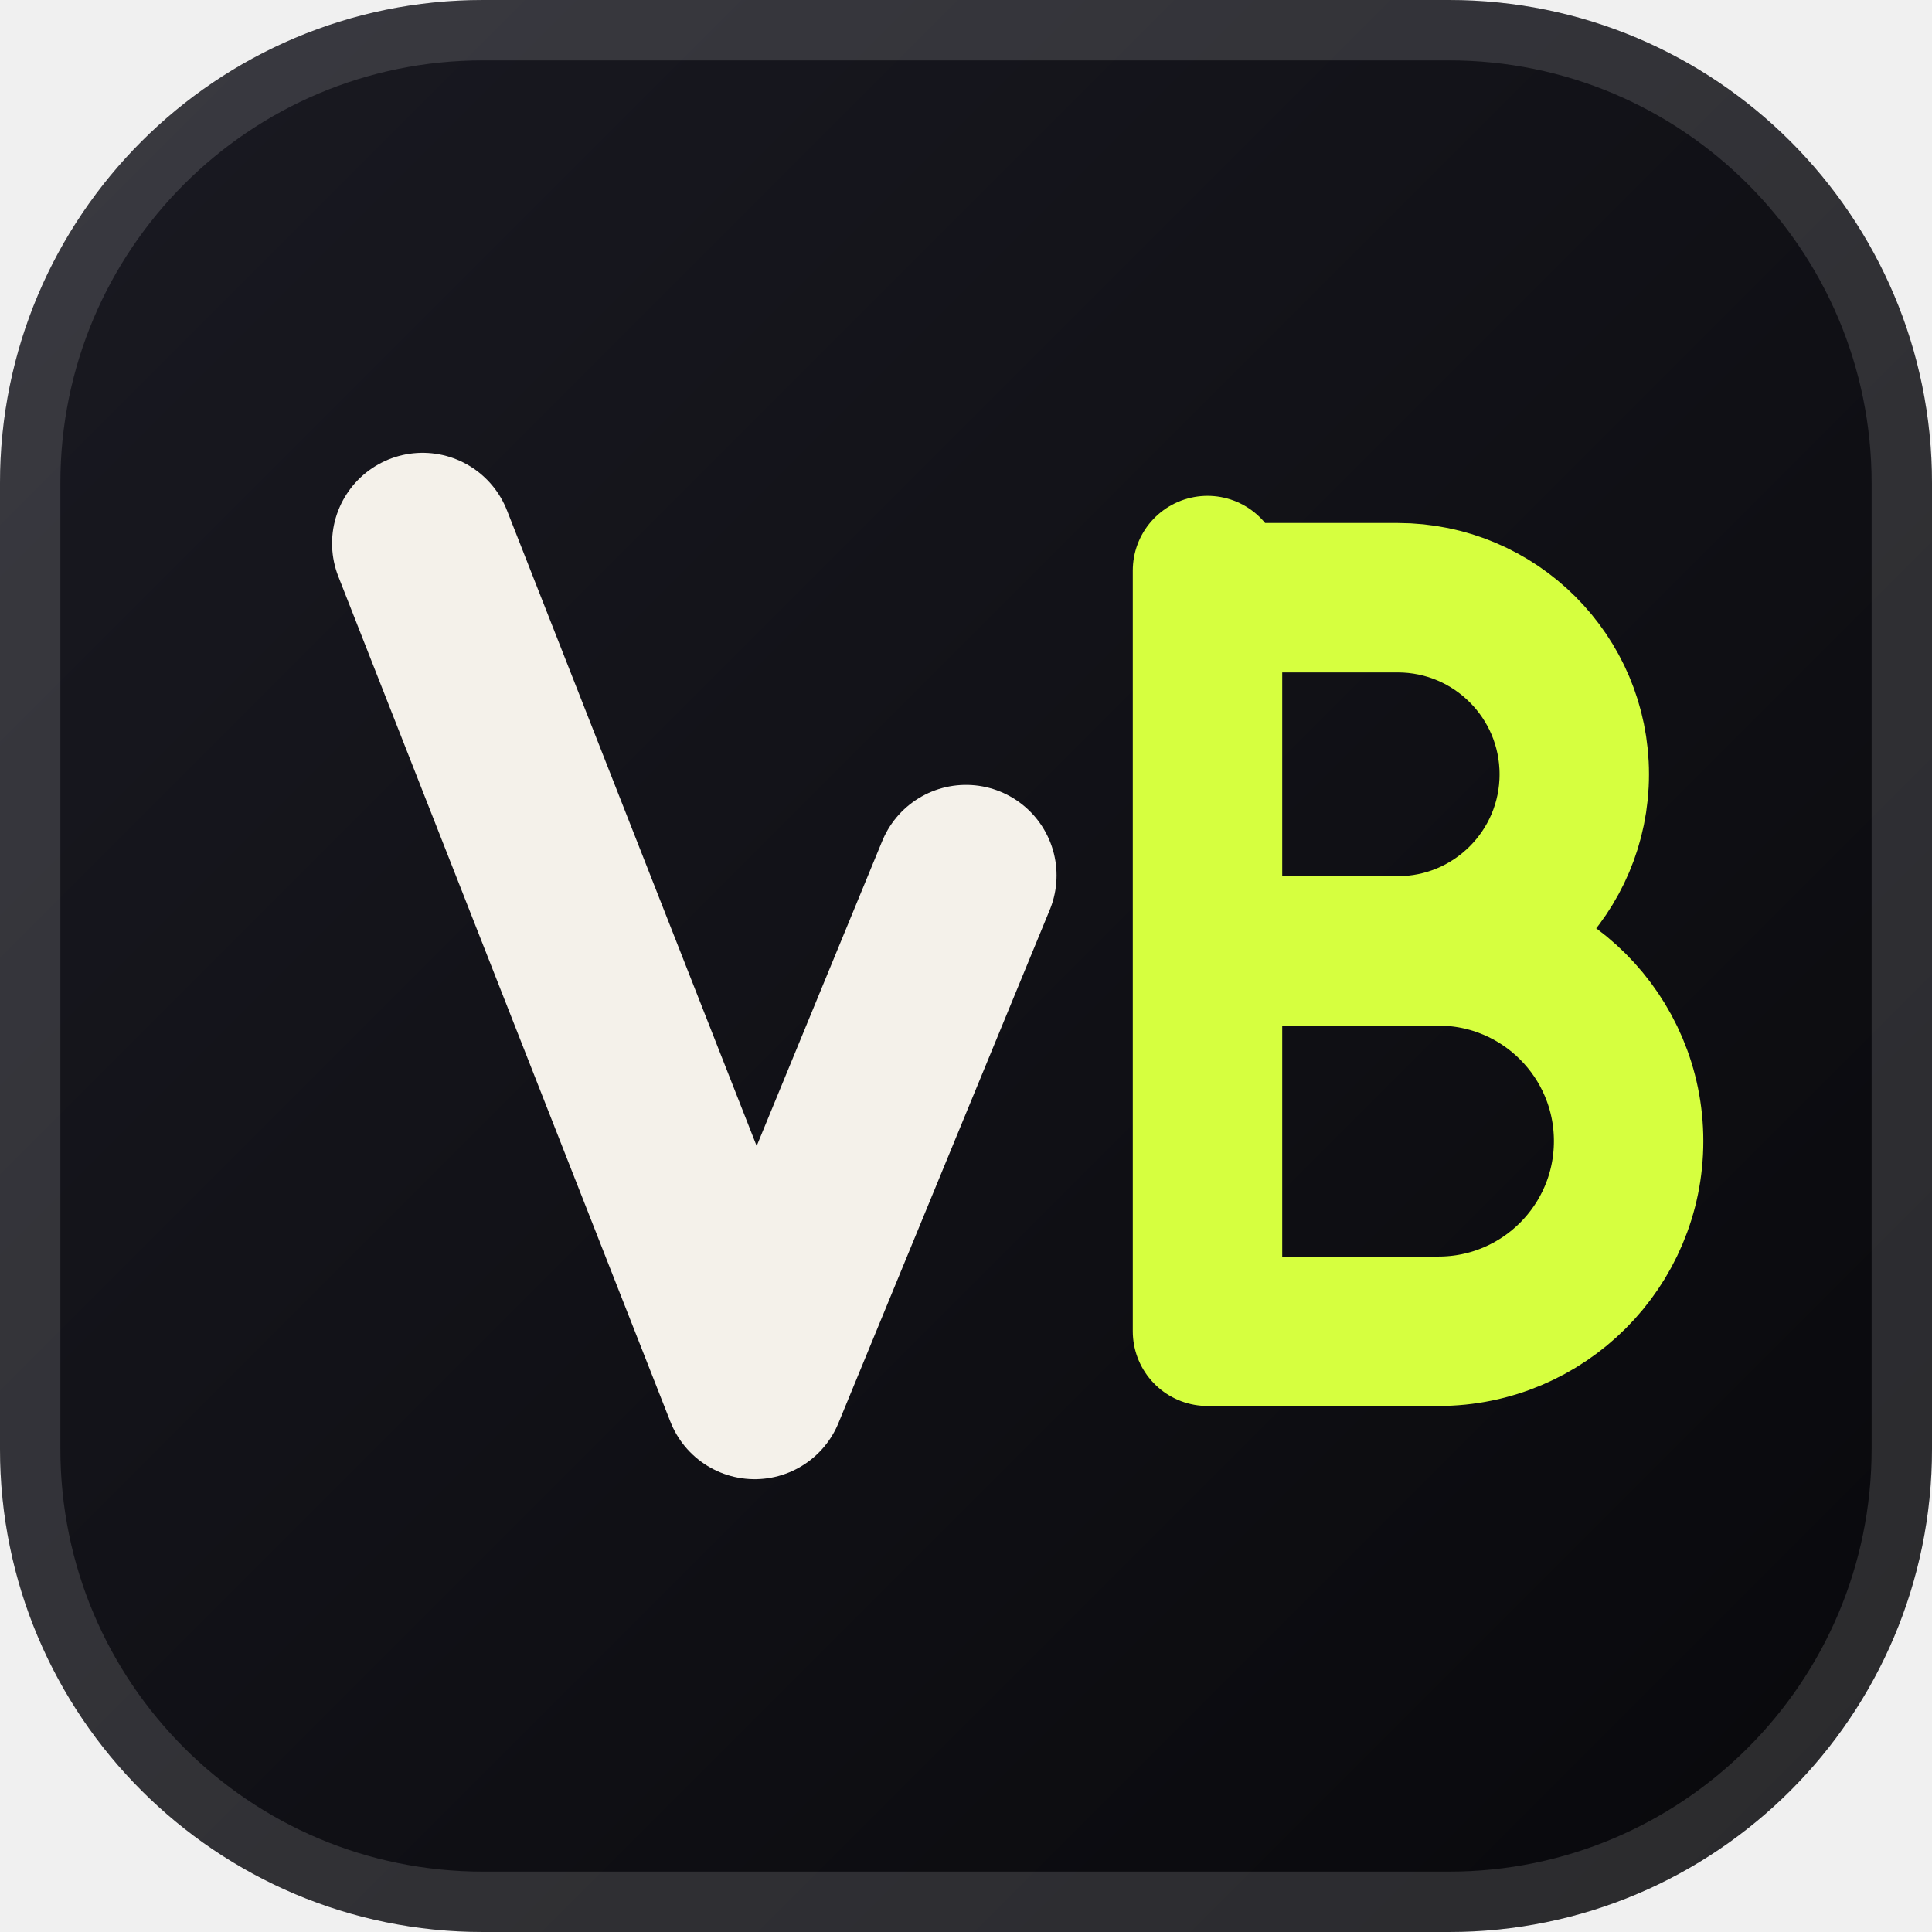
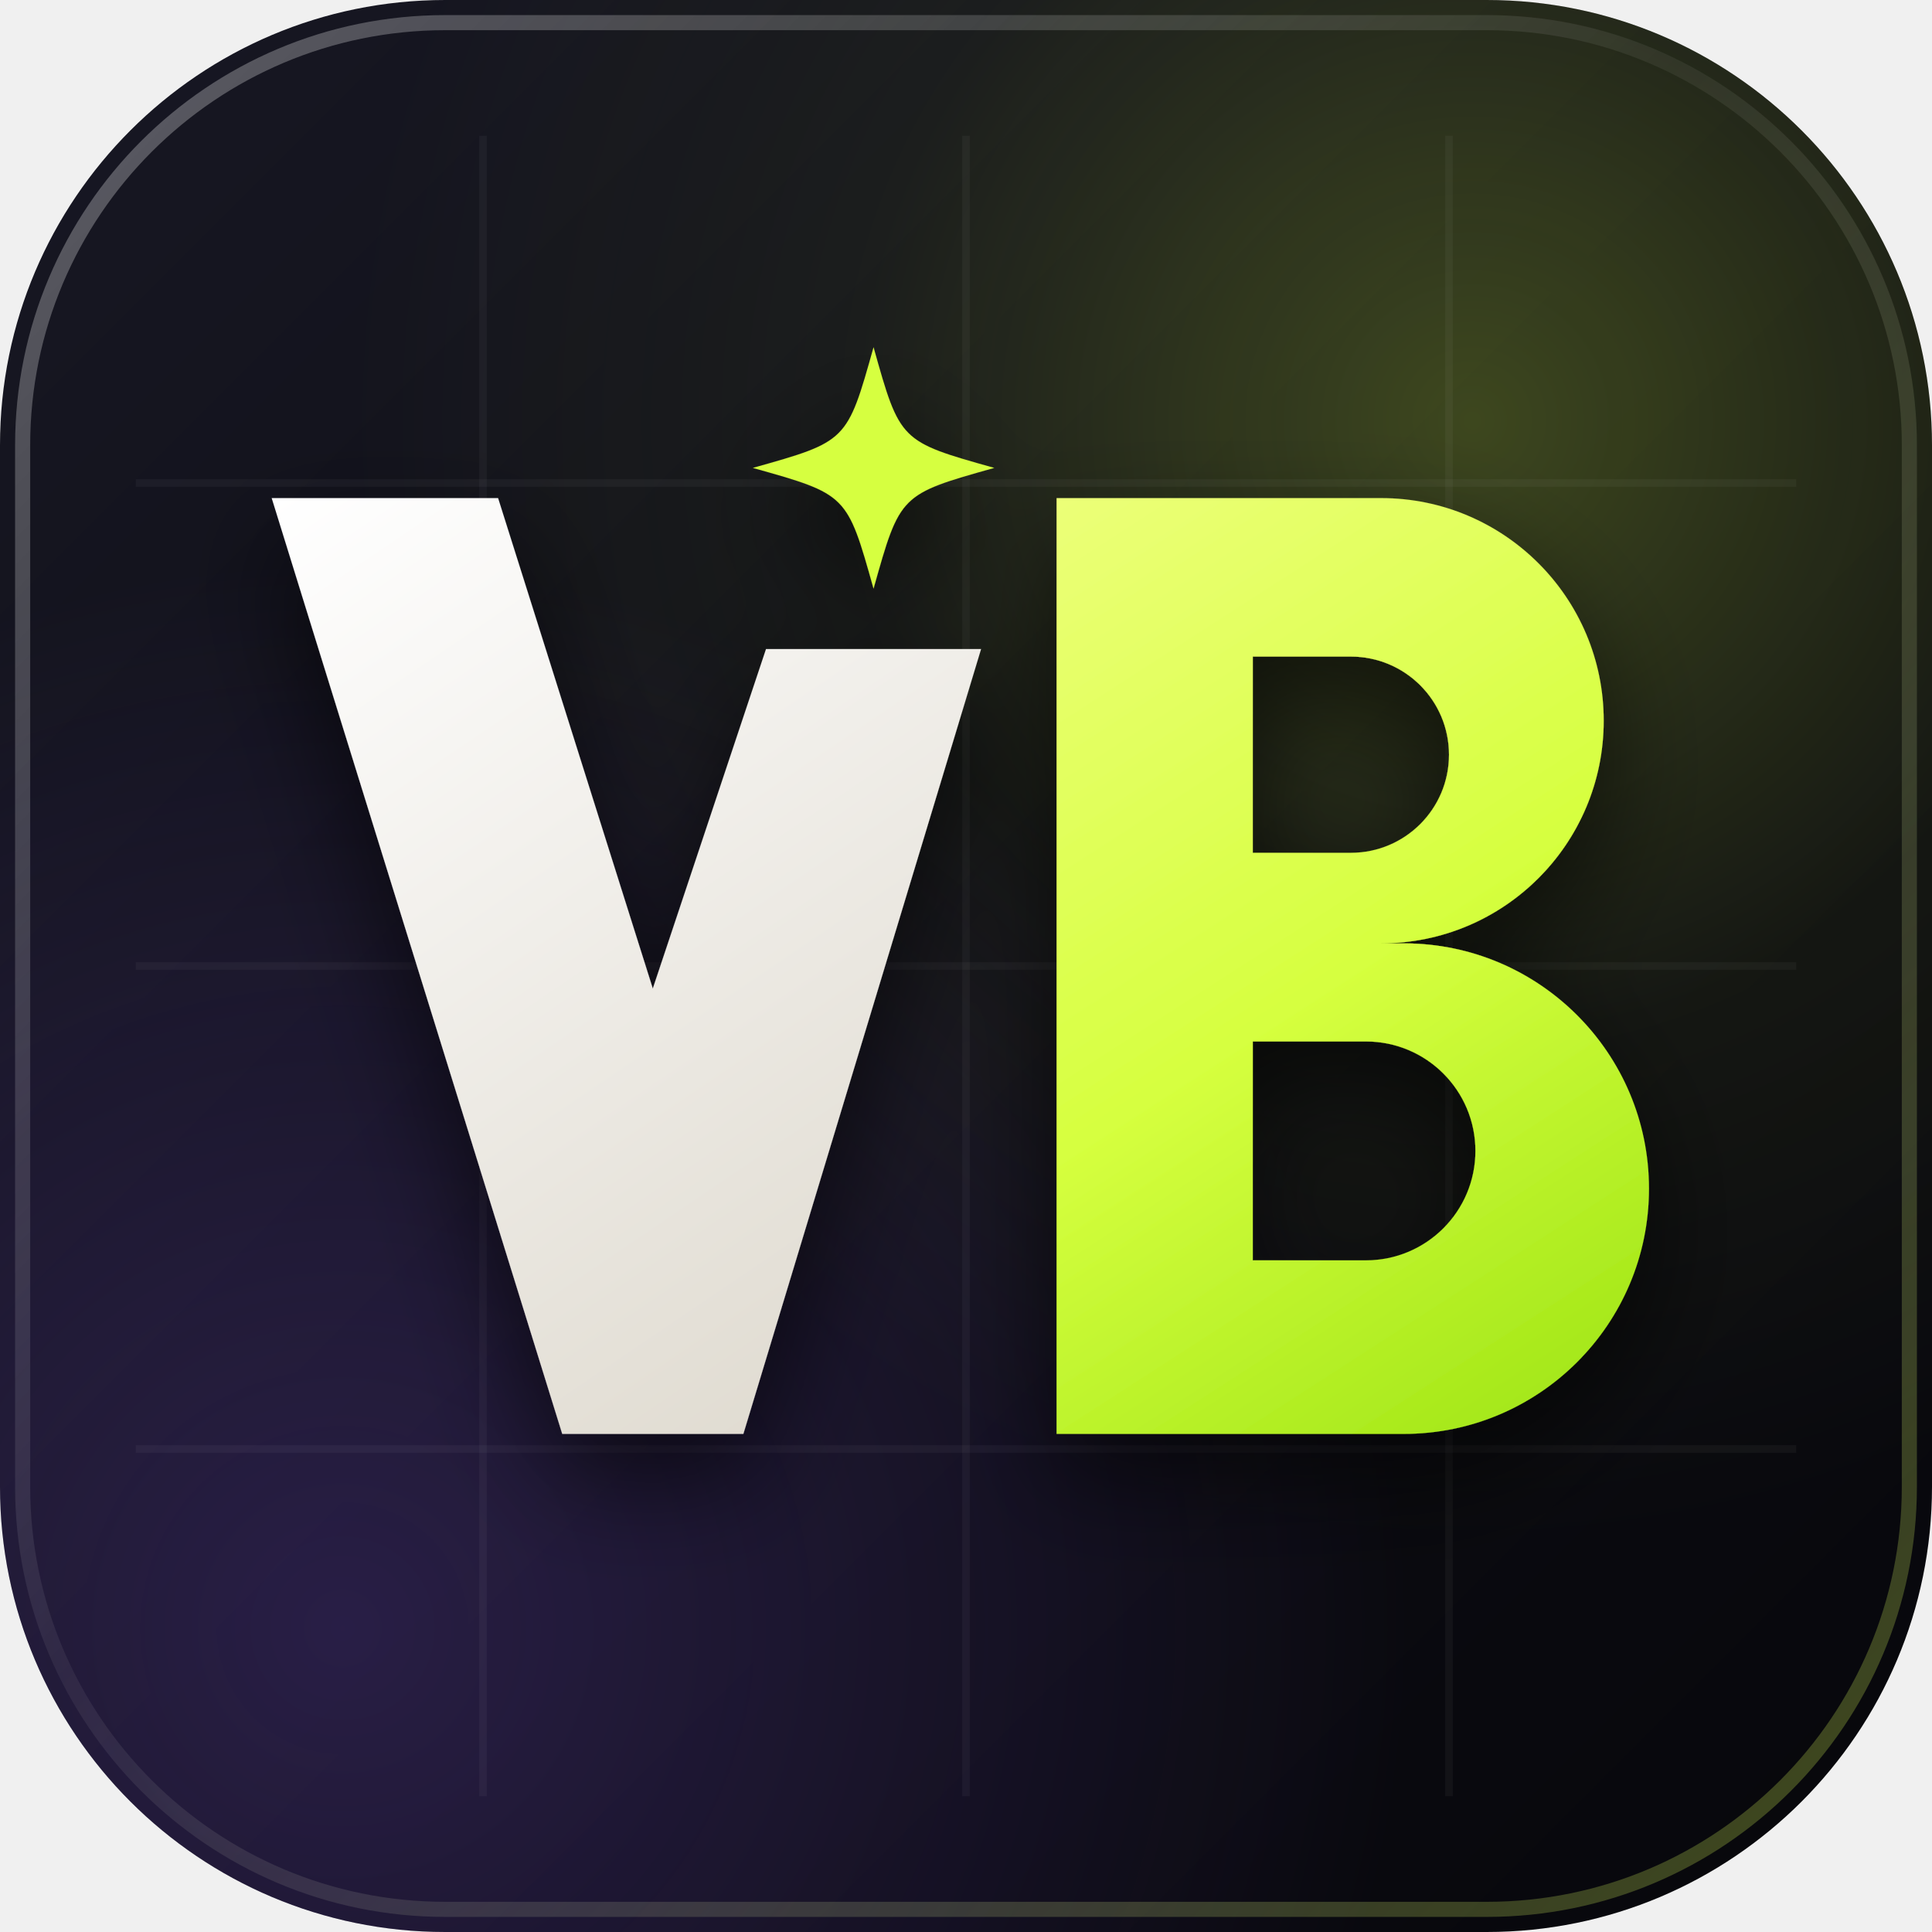
- <svg xmlns="http://www.w3.org/2000/svg" viewBox="0 0 64 64">
+ <svg xmlns="http://www.w3.org/2000/svg" viewBox="0 0 512 512" fill="none">
  <defs>
-     <linearGradient id="g" x1="0" y1="0" x2="1" y2="1">
-       <stop offset="0" stop-color="#1a1a22" />
-       <stop offset="1" stop-color="#08080b" />
+     <linearGradient id="bg" x1="0" y1="0" x2="512" y2="512" gradientUnits="userSpaceOnUse">
+       <stop offset="0%" stop-color="#181824" />
+       <stop offset="50%" stop-color="#0d0d14" />
+       <stop offset="100%" stop-color="#07070b" />
    </linearGradient>
+     <radialGradient id="glowLime" cx="76%" cy="22%" r="58%">
+       <stop offset="0%" stop-color="#d6ff3f" stop-opacity="0.24" />
+       <stop offset="55%" stop-color="#d6ff3f" stop-opacity="0.05" />
+       <stop offset="100%" stop-color="#d6ff3f" stop-opacity="0" />
+     </radialGradient>
+     <radialGradient id="glowViolet" cx="18%" cy="84%" r="55%">
+       <stop offset="0%" stop-color="#8b5cf6" stop-opacity="0.22" />
+       <stop offset="100%" stop-color="#8b5cf6" stop-opacity="0" />
+     </radialGradient>
+     <linearGradient id="rim" x1="0" y1="0" x2="512" y2="512" gradientUnits="userSpaceOnUse">
+       <stop offset="0%" stop-color="#ffffff" stop-opacity="0.32" />
+       <stop offset="45%" stop-color="#ffffff" stop-opacity="0.06" />
+       <stop offset="100%" stop-color="#d6ff3f" stop-opacity="0.28" />
+     </linearGradient>
+     <linearGradient id="vGrad" x1="72" y1="132" x2="240" y2="380" gradientUnits="userSpaceOnUse">
+       <stop offset="0%" stop-color="#ffffff" />
+       <stop offset="100%" stop-color="#ded9ce" />
+     </linearGradient>
+     <linearGradient id="bGrad" x1="280" y1="132" x2="440" y2="380" gradientUnits="userSpaceOnUse">
+       <stop offset="0%" stop-color="#ecff78" />
+       <stop offset="50%" stop-color="#d6ff3f" />
+       <stop offset="100%" stop-color="#9be312" />
+     </linearGradient>
+     <filter id="drop" x="-15%" y="-15%" width="130%" height="135%">
+       <feDropShadow dx="0" dy="12" stdDeviation="14" flood-color="#000000" flood-opacity="0.6" />
+     </filter>
  </defs>
-   <rect width="64" height="64" rx="16" fill="url(#g)" />
-   <rect x="1" y="1" width="62" height="62" rx="15" fill="none" stroke="#ffffff" stroke-opacity=".14" stroke-width="2" />
-   <path d="M14 18l11 28 7-17" fill="none" stroke="#f4f1ea" stroke-width="6" stroke-linecap="round" stroke-linejoin="round" />
-   <path d="M36 18v28h8.5a7 7 0 0 0 0-14H36m0 0h7a6.5 6.5 0 0 0 0-13H36" fill="none" stroke="#d6ff3f" stroke-width="5.5" stroke-linecap="round" stroke-linejoin="round" transform="translate(4 0) scale(.9) translate(4 3)" />
+   <rect width="512" height="512" rx="118" fill="url(#bg)" />
+   <rect width="512" height="512" rx="118" fill="url(#glowLime)" />
+   <rect width="512" height="512" rx="118" fill="url(#glowViolet)" />
+   <g stroke="#ffffff" stroke-opacity="0.04" stroke-width="2">
+     <line x1="128" y1="36" x2="128" y2="476" />
+     <line x1="256" y1="36" x2="256" y2="476" />
+     <line x1="384" y1="36" x2="384" y2="476" />
+     <line x1="36" y1="128" x2="476" y2="128" />
+     <line x1="36" y1="256" x2="476" y2="256" />
+     <line x1="36" y1="384" x2="476" y2="384" />
+   </g>
+   <rect x="6" y="6" width="500" height="500" rx="112" stroke="url(#rim)" stroke-width="4" />
+   <g filter="url(#drop)">
+     <path d="M72 132 H132 L173 262 L203 172 H260 L197 380 H149 L72 132 Z" fill="url(#vGrad)" />
+     <path d="M231.5 92 C238.5 117 238.5 117 263.5 124 C238.5 131 238.5 131 231.5 156 C224.5 131 224.5 131 199.5 124 C224.5 117 224.5 117 231.5 92 Z" fill="#d6ff3f" />
+     <path fill-rule="evenodd" clip-rule="evenodd" d="       M280 132 H366 A59 59 0 0 1 366 250 H372 A65 65 0 0 1 372 380 H280 V132 Z       M332 174 V226 H358 A26 26 0 0 0 358 174 H332 Z       M332 276 V334 H362 A29 29 0 0 0 362 276 H332 Z     " fill="url(#bGrad)" />
+   </g>
</svg>
